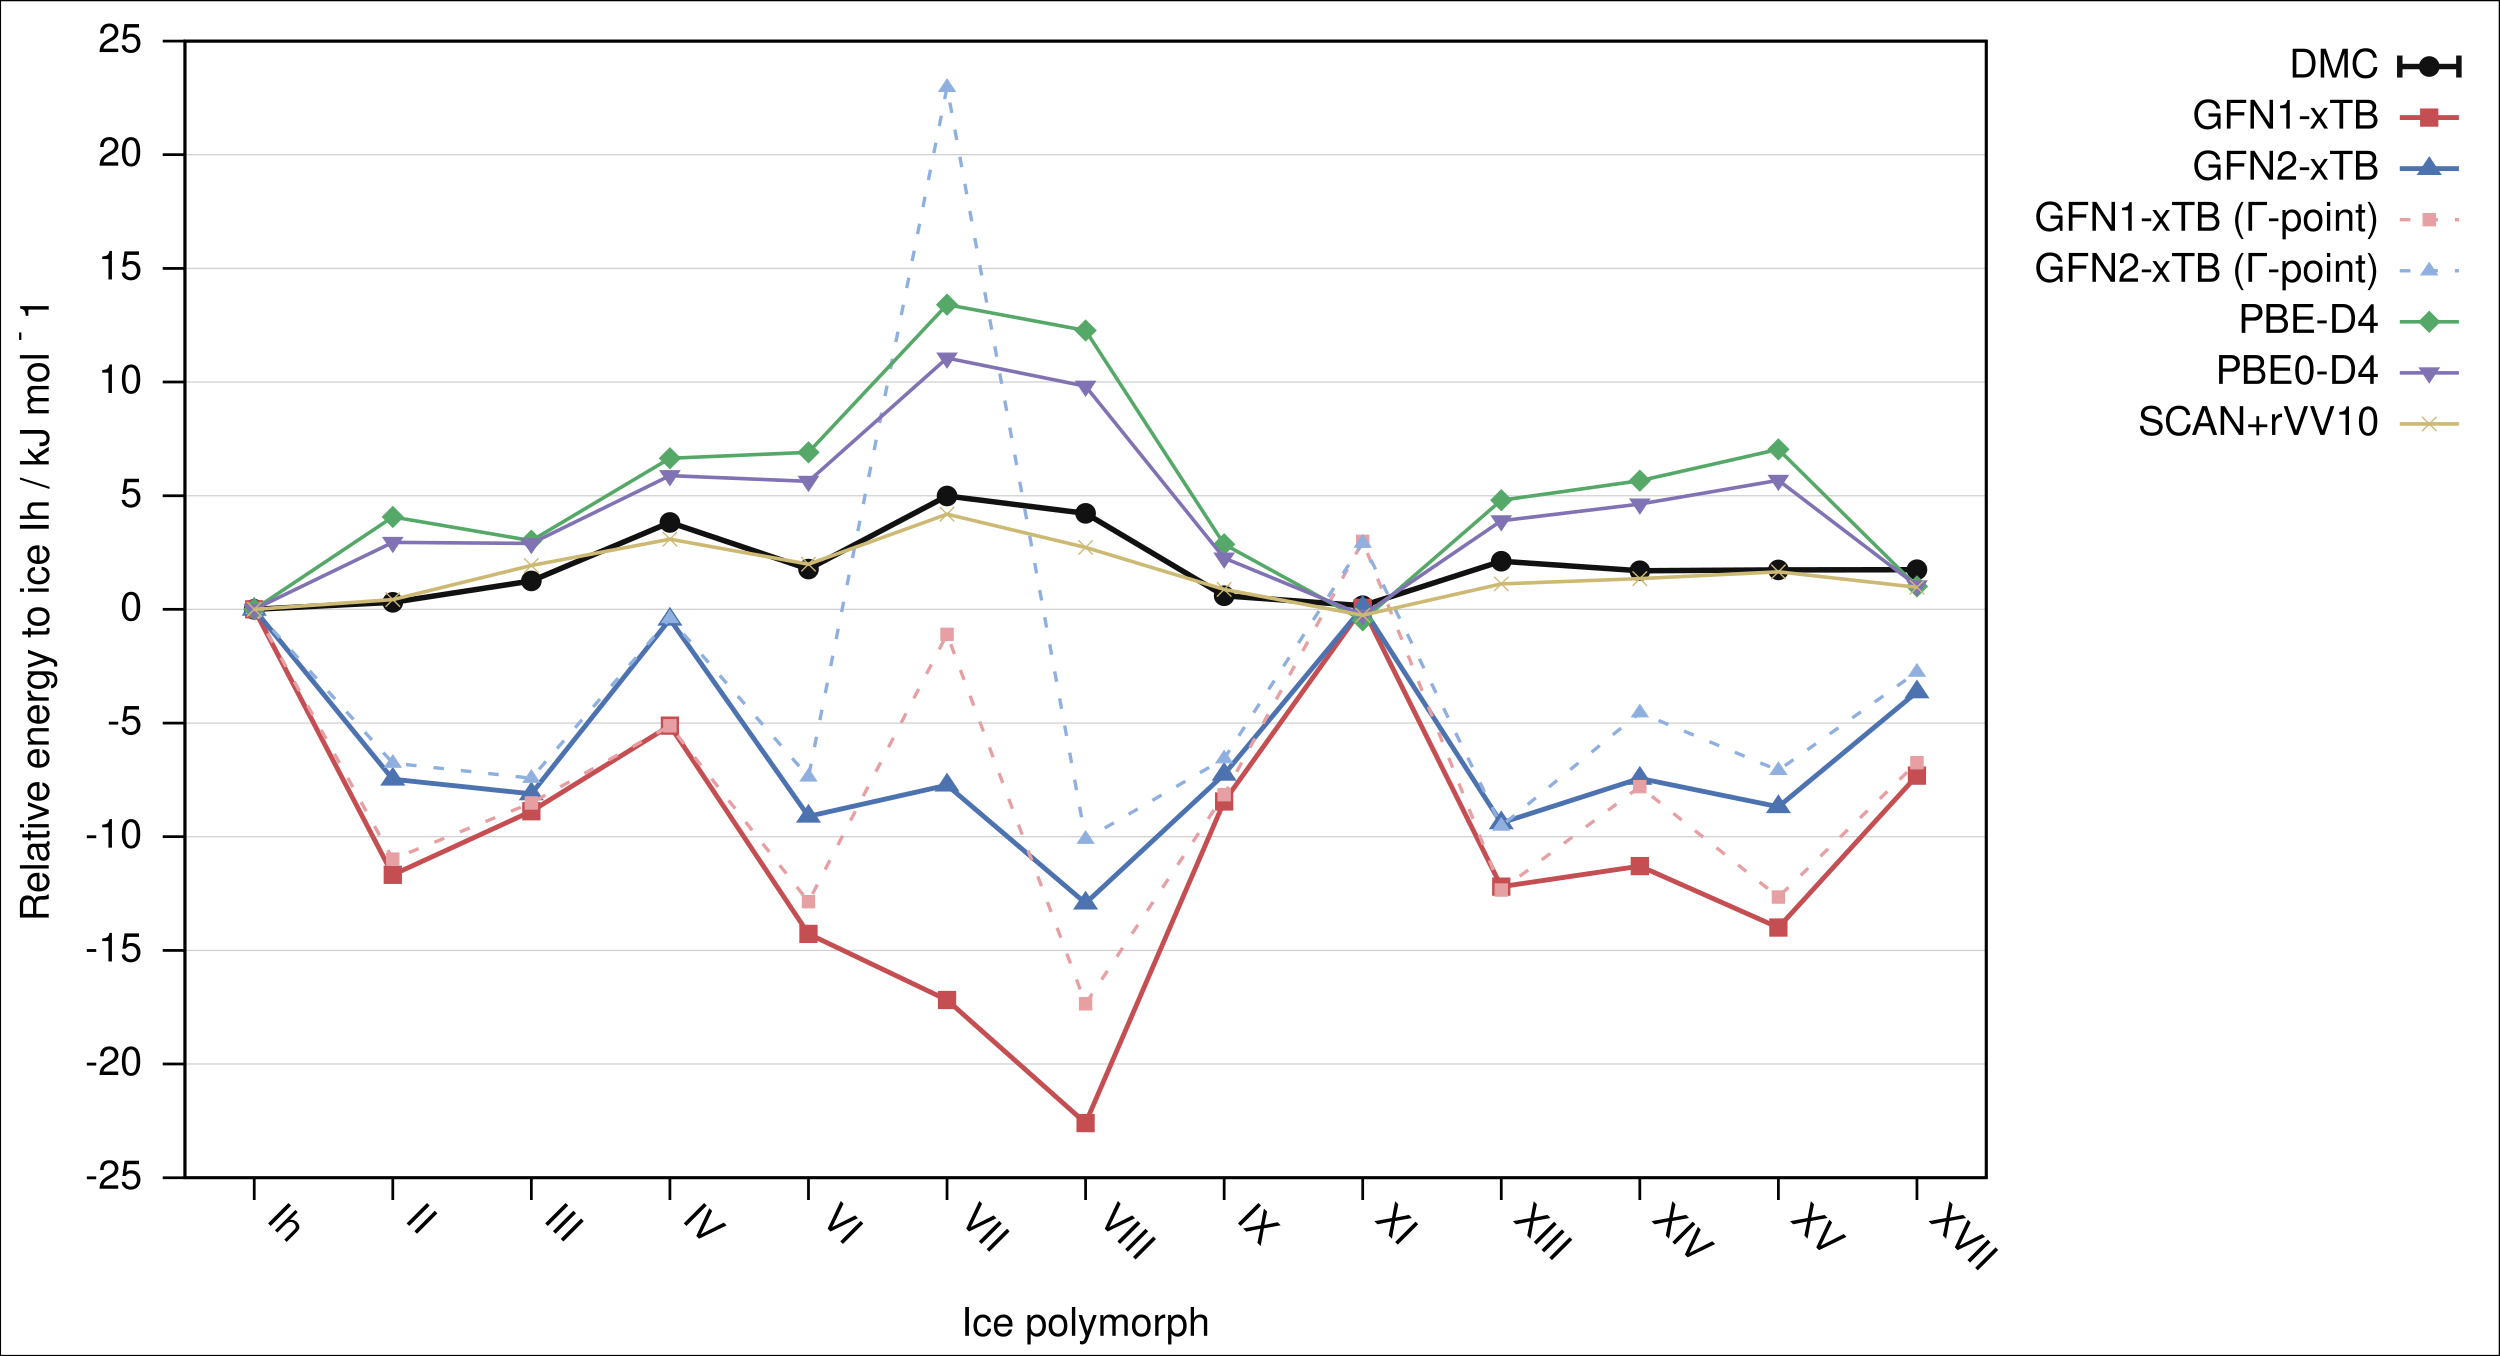
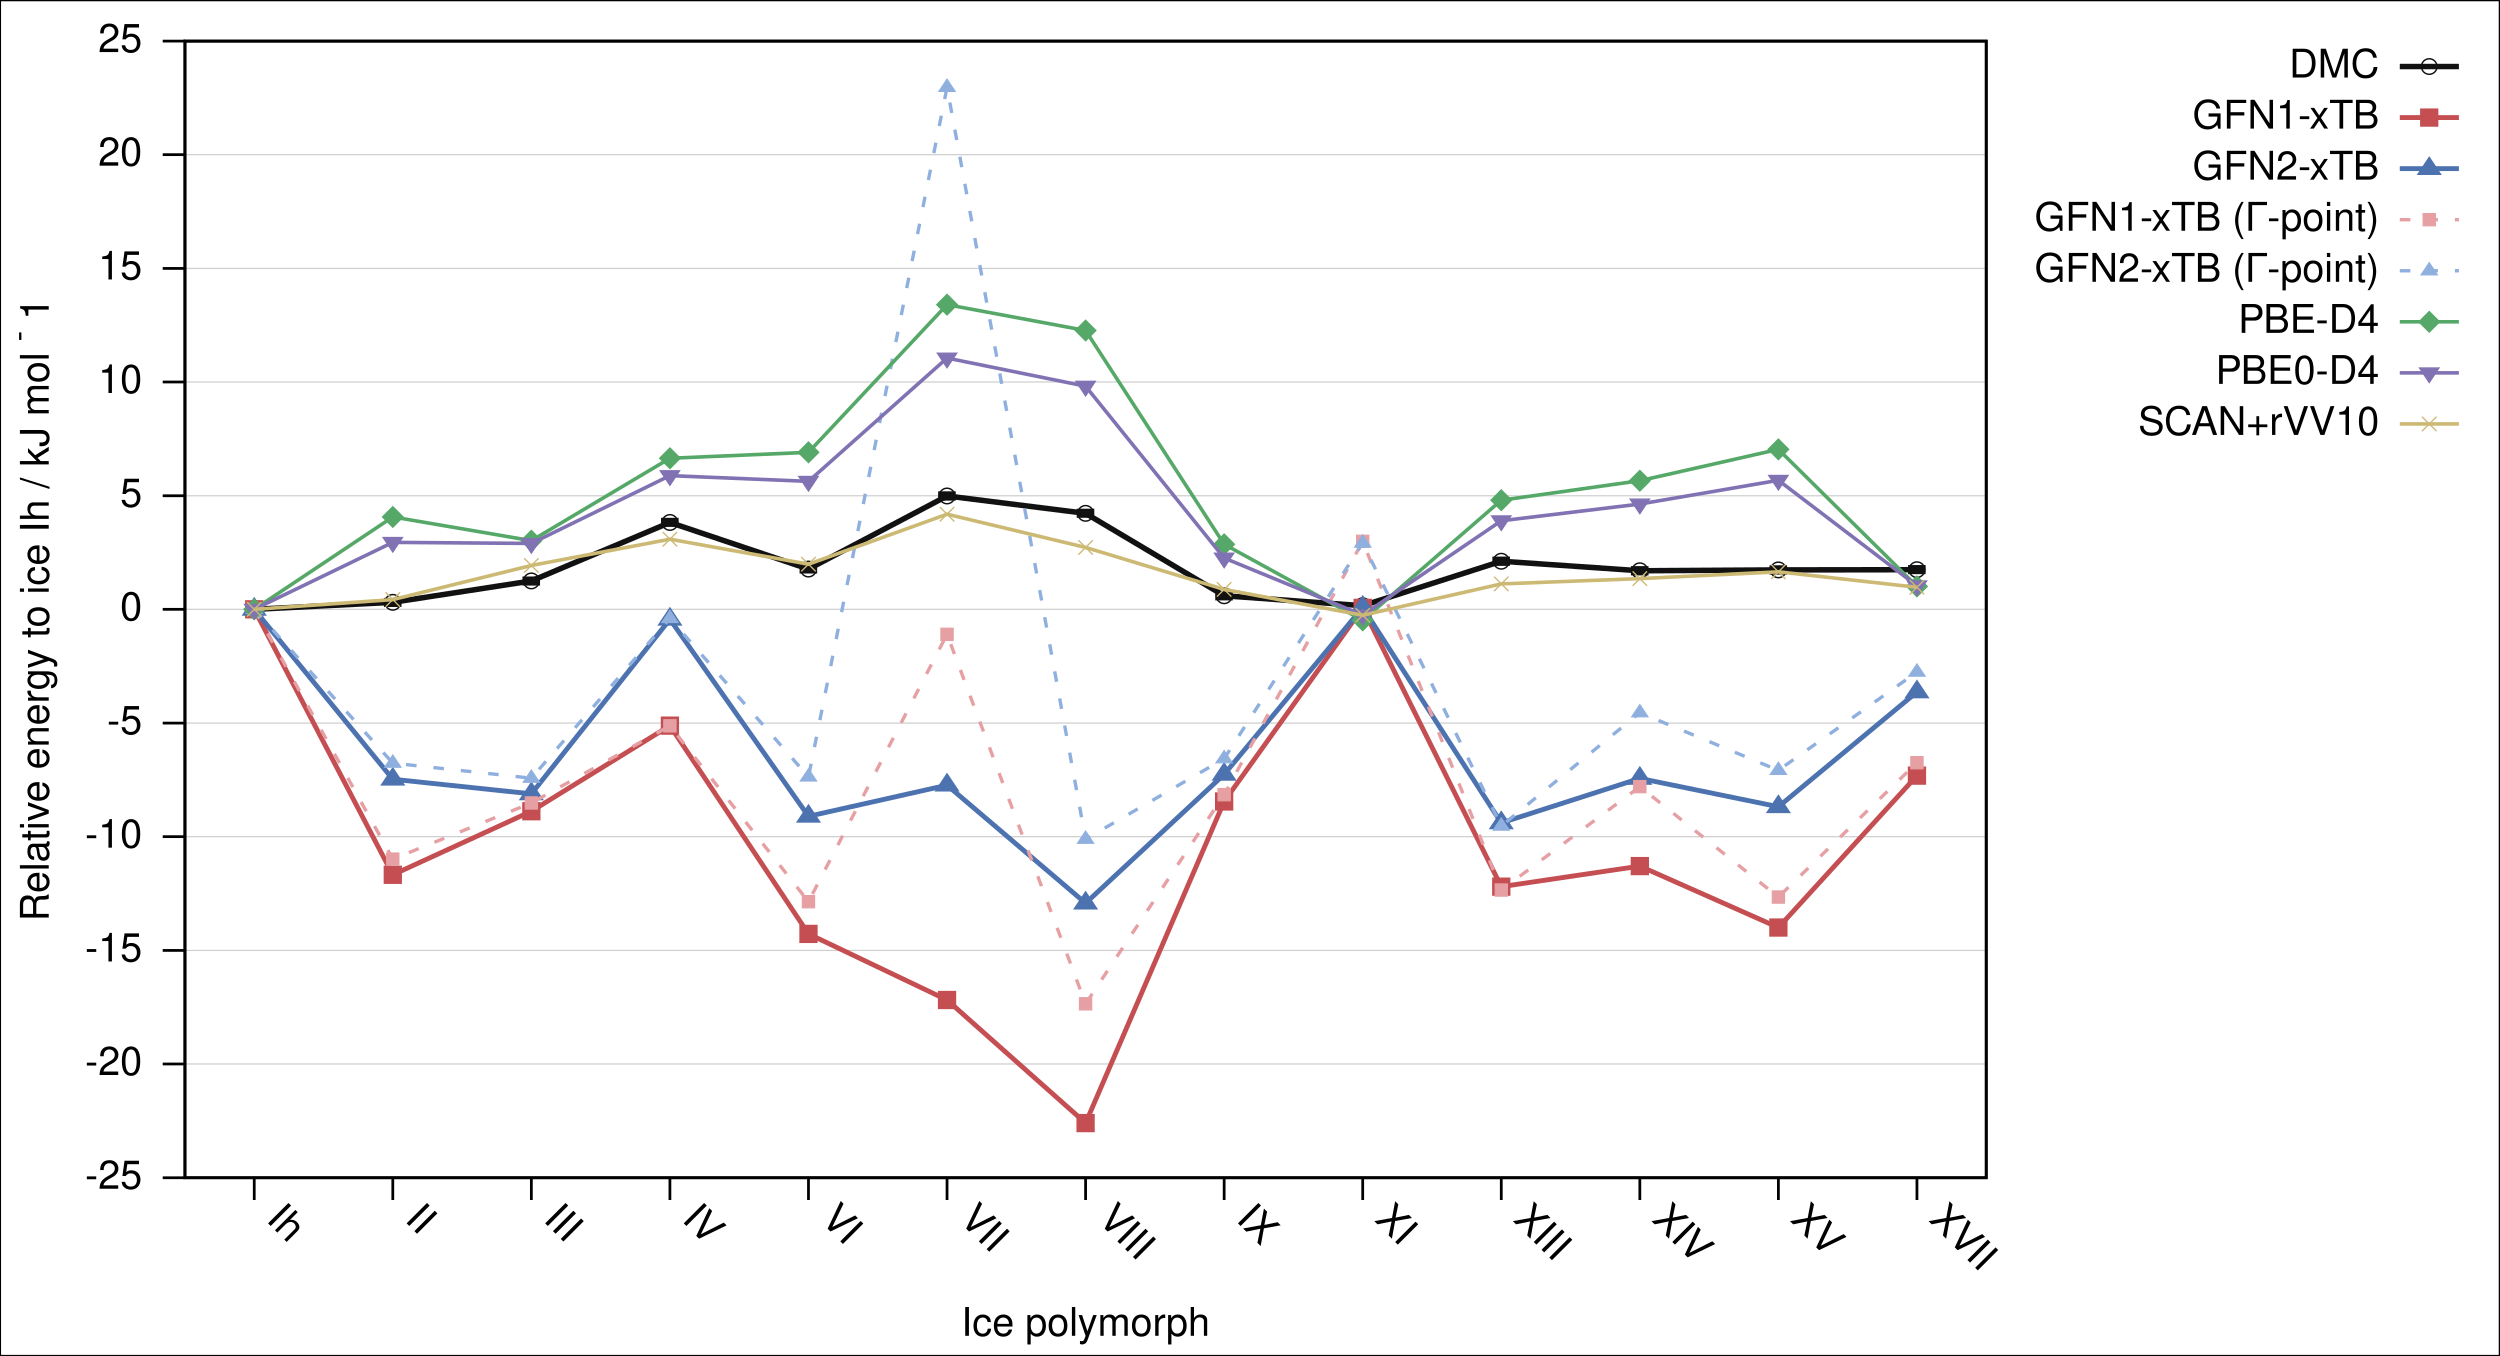
<svg xmlns="http://www.w3.org/2000/svg" xmlns:xlink="http://www.w3.org/1999/xlink" width="1180" height="640" viewBox="0 0 1180 640">
  <defs>
    <circle id="gpDot" r="0.5" stroke-width="0.5" />
    <path id="gpPt0" stroke-width="0.190" stroke="currentColor" d="M-1,0 h2 M0,-1 v2" />
    <path id="gpPt1" stroke-width="0.190" stroke="currentColor" d="M-1,-1 L1,1 M1,-1 L-1,1" />
    <path id="gpPt2" stroke-width="0.190" stroke="currentColor" d="M-1,0 L1,0 M0,-1 L0,1 M-1,-1 L1,1 M-1,1 L1,-1" />
    <rect id="gpPt3" stroke-width="0.190" stroke="currentColor" x="-1" y="-1" width="2" height="2" />
    <rect id="gpPt4" stroke-width="0.190" stroke="currentColor" fill="currentColor" x="-1" y="-1" width="2" height="2" />
    <circle id="gpPt5" stroke-width="0.190" stroke="currentColor" cx="0" cy="0" r="1" />
    <use xlink:href="#gpPt5" id="gpPt6" fill="currentColor" stroke="none" />
    <path id="gpPt7" stroke-width="0.190" stroke="currentColor" d="M0,-1.33 L-1.33,0.67 L1.33,0.67 z" />
    <use xlink:href="#gpPt7" id="gpPt8" fill="currentColor" stroke="none" />
    <use xlink:href="#gpPt7" id="gpPt9" stroke="currentColor" transform="rotate(180)" />
    <use xlink:href="#gpPt9" id="gpPt10" fill="currentColor" stroke="none" />
    <use xlink:href="#gpPt3" id="gpPt11" stroke="currentColor" transform="rotate(45)" />
    <use xlink:href="#gpPt11" id="gpPt12" fill="currentColor" stroke="none" />
  </defs>
  <g style="fill:none; color:white; stroke:currentColor; stroke-width:1.00; stroke-linecap:butt; stroke-linejoin:miter">
</g>
  <g style="fill:none; color:black; stroke:currentColor; stroke-width:1.00; stroke-linecap:butt; stroke-linejoin:miter">
    <g style="stroke:none; shape-rendering:crispEdges">
      <polygon fill="rgb(255, 255, 255)" points="0.0,640.0 0.0,0.1 1179.9,0.1 1179.9,640.0 " />
    </g>
    <path d="M0.0,640.0 L0.0,0.1 L1179.9,0.1 L1179.9,640.0 L0.0,640.0 " />
  </g>
  <g style="fill:none; color:black; stroke:currentColor; stroke-width:1.30; stroke-linecap:butt; stroke-linejoin:miter">
</g>
  <g style="fill:none; color:black; stroke:currentColor; stroke-width:0.60; stroke-linecap:butt; stroke-linejoin:miter">
</g>
  <g style="fill:none; color:gray; stroke:currentColor; stroke-width:0.60; stroke-linecap:butt; stroke-linejoin:miter">
    <path stroke="rgb(208, 208, 208)" d="M87.3,555.9 L937.5,555.9 " />
  </g>
  <g style="fill:none; color:gray; stroke:rgb(208, 208, 208); stroke-width:1.30; stroke-linecap:butt; stroke-linejoin:miter">
</g>
  <g style="fill:none; color:black; stroke:currentColor; stroke-width:1.30; stroke-linecap:butt; stroke-linejoin:miter">
    <path d="M87.3,555.9 L76.8,555.9 " />
    <g transform="translate(67.1,561.1)" style="stroke:none; fill:black; font-family:Helvetica; font-size:14.00pt; text-anchor:end">
      <text>
        <tspan>-25</tspan>
      </text>
    </g>
  </g>
  <g style="fill:none; color:black; stroke:currentColor; stroke-width:0.60; stroke-linecap:butt; stroke-linejoin:miter">
</g>
  <g style="fill:none; color:gray; stroke:currentColor; stroke-width:0.60; stroke-linecap:butt; stroke-linejoin:miter">
    <path stroke="rgb(208, 208, 208)" d="M87.3,502.2 L937.5,502.2 " />
  </g>
  <g style="fill:none; color:gray; stroke:rgb(208, 208, 208); stroke-width:1.30; stroke-linecap:butt; stroke-linejoin:miter">
</g>
  <g style="fill:none; color:black; stroke:currentColor; stroke-width:1.30; stroke-linecap:butt; stroke-linejoin:miter">
    <path d="M87.3,502.2 L76.8,502.2 " />
    <g transform="translate(67.1,507.4)" style="stroke:none; fill:black; font-family:Helvetica; font-size:14.00pt; text-anchor:end">
      <text>
        <tspan>-20</tspan>
      </text>
    </g>
  </g>
  <g style="fill:none; color:black; stroke:currentColor; stroke-width:0.60; stroke-linecap:butt; stroke-linejoin:miter">
</g>
  <g style="fill:none; color:gray; stroke:currentColor; stroke-width:0.60; stroke-linecap:butt; stroke-linejoin:miter">
    <path stroke="rgb(208, 208, 208)" d="M87.3,448.6 L937.5,448.6 " />
  </g>
  <g style="fill:none; color:gray; stroke:rgb(208, 208, 208); stroke-width:1.30; stroke-linecap:butt; stroke-linejoin:miter">
</g>
  <g style="fill:none; color:black; stroke:currentColor; stroke-width:1.30; stroke-linecap:butt; stroke-linejoin:miter">
    <path d="M87.3,448.6 L76.8,448.6 " />
    <g transform="translate(67.1,453.8)" style="stroke:none; fill:black; font-family:Helvetica; font-size:14.00pt; text-anchor:end">
      <text>
        <tspan>-15</tspan>
      </text>
    </g>
  </g>
  <g style="fill:none; color:black; stroke:currentColor; stroke-width:0.60; stroke-linecap:butt; stroke-linejoin:miter">
</g>
  <g style="fill:none; color:gray; stroke:currentColor; stroke-width:0.60; stroke-linecap:butt; stroke-linejoin:miter">
    <path stroke="rgb(208, 208, 208)" d="M87.3,394.9 L937.5,394.9 " />
  </g>
  <g style="fill:none; color:gray; stroke:rgb(208, 208, 208); stroke-width:1.30; stroke-linecap:butt; stroke-linejoin:miter">
</g>
  <g style="fill:none; color:black; stroke:currentColor; stroke-width:1.30; stroke-linecap:butt; stroke-linejoin:miter">
    <path d="M87.3,394.9 L76.8,394.9 " />
    <g transform="translate(67.1,400.1)" style="stroke:none; fill:black; font-family:Helvetica; font-size:14.00pt; text-anchor:end">
      <text>
        <tspan>-10</tspan>
      </text>
    </g>
  </g>
  <g style="fill:none; color:black; stroke:currentColor; stroke-width:0.60; stroke-linecap:butt; stroke-linejoin:miter">
</g>
  <g style="fill:none; color:gray; stroke:currentColor; stroke-width:0.60; stroke-linecap:butt; stroke-linejoin:miter">
    <path stroke="rgb(208, 208, 208)" d="M87.3,341.3 L937.5,341.3 " />
  </g>
  <g style="fill:none; color:gray; stroke:rgb(208, 208, 208); stroke-width:1.30; stroke-linecap:butt; stroke-linejoin:miter">
</g>
  <g style="fill:none; color:black; stroke:currentColor; stroke-width:1.30; stroke-linecap:butt; stroke-linejoin:miter">
    <path d="M87.3,341.3 L76.8,341.3 " />
    <g transform="translate(67.1,346.5)" style="stroke:none; fill:black; font-family:Helvetica; font-size:14.00pt; text-anchor:end">
      <text>
        <tspan>-5</tspan>
      </text>
    </g>
  </g>
  <g style="fill:none; color:black; stroke:currentColor; stroke-width:0.60; stroke-linecap:butt; stroke-linejoin:miter">
</g>
  <g style="fill:none; color:gray; stroke:currentColor; stroke-width:0.60; stroke-linecap:butt; stroke-linejoin:miter">
    <path stroke="rgb(208, 208, 208)" d="M87.3,287.6 L937.5,287.6 " />
  </g>
  <g style="fill:none; color:gray; stroke:rgb(208, 208, 208); stroke-width:1.30; stroke-linecap:butt; stroke-linejoin:miter">
</g>
  <g style="fill:none; color:black; stroke:currentColor; stroke-width:1.30; stroke-linecap:butt; stroke-linejoin:miter">
    <path d="M87.3,287.6 L76.8,287.6 " />
    <g transform="translate(67.1,292.8)" style="stroke:none; fill:black; font-family:Helvetica; font-size:14.00pt; text-anchor:end">
      <text>
        <tspan> 0</tspan>
      </text>
    </g>
  </g>
  <g style="fill:none; color:black; stroke:currentColor; stroke-width:0.60; stroke-linecap:butt; stroke-linejoin:miter">
</g>
  <g style="fill:none; color:gray; stroke:currentColor; stroke-width:0.60; stroke-linecap:butt; stroke-linejoin:miter">
    <path stroke="rgb(208, 208, 208)" d="M87.3,234.0 L937.5,234.0 " />
  </g>
  <g style="fill:none; color:gray; stroke:rgb(208, 208, 208); stroke-width:1.30; stroke-linecap:butt; stroke-linejoin:miter">
</g>
  <g style="fill:none; color:black; stroke:currentColor; stroke-width:1.30; stroke-linecap:butt; stroke-linejoin:miter">
    <path d="M87.3,234.0 L76.8,234.0 " />
    <g transform="translate(67.1,239.2)" style="stroke:none; fill:black; font-family:Helvetica; font-size:14.00pt; text-anchor:end">
      <text>
        <tspan> 5</tspan>
      </text>
    </g>
  </g>
  <g style="fill:none; color:black; stroke:currentColor; stroke-width:0.60; stroke-linecap:butt; stroke-linejoin:miter">
</g>
  <g style="fill:none; color:gray; stroke:currentColor; stroke-width:0.60; stroke-linecap:butt; stroke-linejoin:miter">
    <path stroke="rgb(208, 208, 208)" d="M87.3,180.3 L937.5,180.3 " />
  </g>
  <g style="fill:none; color:gray; stroke:rgb(208, 208, 208); stroke-width:1.30; stroke-linecap:butt; stroke-linejoin:miter">
</g>
  <g style="fill:none; color:black; stroke:currentColor; stroke-width:1.30; stroke-linecap:butt; stroke-linejoin:miter">
    <path d="M87.3,180.3 L76.8,180.3 " />
    <g transform="translate(67.1,185.5)" style="stroke:none; fill:black; font-family:Helvetica; font-size:14.00pt; text-anchor:end">
      <text>
        <tspan> 10</tspan>
      </text>
    </g>
  </g>
  <g style="fill:none; color:black; stroke:currentColor; stroke-width:0.60; stroke-linecap:butt; stroke-linejoin:miter">
</g>
  <g style="fill:none; color:gray; stroke:currentColor; stroke-width:0.60; stroke-linecap:butt; stroke-linejoin:miter">
    <path stroke="rgb(208, 208, 208)" d="M87.3,126.7 L937.5,126.7 " />
  </g>
  <g style="fill:none; color:gray; stroke:rgb(208, 208, 208); stroke-width:1.30; stroke-linecap:butt; stroke-linejoin:miter">
</g>
  <g style="fill:none; color:black; stroke:currentColor; stroke-width:1.30; stroke-linecap:butt; stroke-linejoin:miter">
    <path d="M87.3,126.7 L76.8,126.7 " />
    <g transform="translate(67.1,131.9)" style="stroke:none; fill:black; font-family:Helvetica; font-size:14.00pt; text-anchor:end">
      <text>
        <tspan> 15</tspan>
      </text>
    </g>
  </g>
  <g style="fill:none; color:black; stroke:currentColor; stroke-width:0.60; stroke-linecap:butt; stroke-linejoin:miter">
</g>
  <g style="fill:none; color:gray; stroke:currentColor; stroke-width:0.60; stroke-linecap:butt; stroke-linejoin:miter">
    <path stroke="rgb(208, 208, 208)" d="M87.3,73.0 L937.5,73.0 " />
  </g>
  <g style="fill:none; color:gray; stroke:rgb(208, 208, 208); stroke-width:1.30; stroke-linecap:butt; stroke-linejoin:miter">
</g>
  <g style="fill:none; color:black; stroke:currentColor; stroke-width:1.30; stroke-linecap:butt; stroke-linejoin:miter">
    <path d="M87.3,73.0 L76.8,73.0 " />
    <g transform="translate(67.1,78.2)" style="stroke:none; fill:black; font-family:Helvetica; font-size:14.00pt; text-anchor:end">
      <text>
        <tspan> 20</tspan>
      </text>
    </g>
  </g>
  <g style="fill:none; color:black; stroke:currentColor; stroke-width:0.60; stroke-linecap:butt; stroke-linejoin:miter">
</g>
  <g style="fill:none; color:gray; stroke:currentColor; stroke-width:0.60; stroke-linecap:butt; stroke-linejoin:miter">
    <path stroke="rgb(208, 208, 208)" d="M87.3,19.4 L937.5,19.4 " />
  </g>
  <g style="fill:none; color:gray; stroke:rgb(208, 208, 208); stroke-width:1.30; stroke-linecap:butt; stroke-linejoin:miter">
</g>
  <g style="fill:none; color:black; stroke:currentColor; stroke-width:1.30; stroke-linecap:butt; stroke-linejoin:miter">
    <path d="M87.3,19.4 L76.8,19.4 " />
    <g transform="translate(67.1,24.6)" style="stroke:none; fill:black; font-family:Helvetica; font-size:14.00pt; text-anchor:end">
      <text>
        <tspan> 25</tspan>
      </text>
    </g>
    <path d="M120.0,555.9 L120.0,566.4 " />
    <g transform="translate(125.2,576.1) rotate(45)" style="stroke:none; fill:black; font-family:Helvetica; font-size:14.00pt; text-anchor:start">
      <text>
        <tspan>Ih</tspan>
      </text>
    </g>
    <path d="M185.4,555.9 L185.4,566.4 " />
    <g transform="translate(190.6,576.1) rotate(45)" style="stroke:none; fill:black; font-family:Helvetica; font-size:14.00pt; text-anchor:start">
      <text>
        <tspan>II</tspan>
      </text>
    </g>
    <path d="M250.8,555.9 L250.8,566.4 " />
    <g transform="translate(256.0,576.1) rotate(45)" style="stroke:none; fill:black; font-family:Helvetica; font-size:14.00pt; text-anchor:start">
      <text>
        <tspan>III</tspan>
      </text>
    </g>
    <path d="M316.2,555.9 L316.2,566.4 " />
    <g transform="translate(321.4,576.1) rotate(45)" style="stroke:none; fill:black; font-family:Helvetica; font-size:14.00pt; text-anchor:start">
      <text>
        <tspan>IV</tspan>
      </text>
    </g>
    <path d="M381.6,555.9 L381.6,566.4 " />
    <g transform="translate(386.8,576.1) rotate(45)" style="stroke:none; fill:black; font-family:Helvetica; font-size:14.00pt; text-anchor:start">
      <text>
        <tspan>VI</tspan>
      </text>
    </g>
    <path d="M447.0,555.9 L447.0,566.4 " />
    <g transform="translate(452.2,576.1) rotate(45)" style="stroke:none; fill:black; font-family:Helvetica; font-size:14.00pt; text-anchor:start">
      <text>
        <tspan>VII</tspan>
      </text>
    </g>
    <path d="M512.4,555.9 L512.4,566.4 " />
    <g transform="translate(517.6,576.1) rotate(45)" style="stroke:none; fill:black; font-family:Helvetica; font-size:14.00pt; text-anchor:start">
      <text>
        <tspan>VIII</tspan>
      </text>
    </g>
    <path d="M577.8,555.9 L577.8,566.4 " />
    <g transform="translate(583.0,576.1) rotate(45)" style="stroke:none; fill:black; font-family:Helvetica; font-size:14.00pt; text-anchor:start">
      <text>
        <tspan>IX</tspan>
      </text>
    </g>
    <path d="M643.2,555.9 L643.2,566.4 " />
    <g transform="translate(648.4,576.1) rotate(45)" style="stroke:none; fill:black; font-family:Helvetica; font-size:14.00pt; text-anchor:start">
      <text>
        <tspan>XI</tspan>
      </text>
    </g>
    <path d="M708.6,555.9 L708.6,566.4 " />
    <g transform="translate(713.8,576.1) rotate(45)" style="stroke:none; fill:black; font-family:Helvetica; font-size:14.00pt; text-anchor:start">
      <text>
        <tspan>XIII</tspan>
      </text>
    </g>
    <path d="M774.0,555.9 L774.0,566.4 " />
    <g transform="translate(779.2,576.1) rotate(45)" style="stroke:none; fill:black; font-family:Helvetica; font-size:14.00pt; text-anchor:start">
      <text>
        <tspan>XIV</tspan>
      </text>
    </g>
    <path d="M839.4,555.9 L839.4,566.4 " />
    <g transform="translate(844.6,576.1) rotate(45)" style="stroke:none; fill:black; font-family:Helvetica; font-size:14.00pt; text-anchor:start">
      <text>
        <tspan>XV</tspan>
      </text>
    </g>
    <path d="M904.8,555.9 L904.8,566.4 " />
    <g transform="translate(910.0,576.1) rotate(45)" style="stroke:none; fill:black; font-family:Helvetica; font-size:14.00pt; text-anchor:start">
      <text>
        <tspan>XVII</tspan>
      </text>
    </g>
    <path d="M87.3,19.4 L87.3,555.9 L937.5,555.9 L937.5,19.4 L87.3,19.4 Z " />
    <g transform="translate(23.0,287.7) rotate(-90)" style="stroke:none; fill:black; font-family:Helvetica; font-size:14.00pt; text-anchor:middle">
      <text>
        <tspan>Relative energy to ice Ih / kJ mol</tspan>
        <tspan font-size="11.2pt" dy="-7.00pt">-</tspan>
        <tspan font-size="14.0pt" dy="7.00pt">1</tspan>
      </text>
    </g>
    <g transform="translate(512.4,630.5)" style="stroke:none; fill:black; font-family:Helvetica; font-size:14.00pt; text-anchor:middle">
      <text>
        <tspan>Ice polymorph</tspan>
      </text>
    </g>
  </g>
  <g style="fill:none; color:black; stroke:currentColor; stroke-width:2.60; stroke-linecap:butt; stroke-linejoin:miter">
</g>
  <g style="fill:none; color:red; stroke:currentColor; stroke-width:2.60; stroke-linecap:butt; stroke-linejoin:miter">
</g>
  <g style="fill:none; color:black; stroke:currentColor; stroke-width:2.60; stroke-linecap:butt; stroke-linejoin:miter">
    <g transform="translate(1123.0,36.6)" style="stroke:none; fill:black; font-family:Helvetica; font-size:14.00pt; text-anchor:end">
      <text>
        <tspan>DMC</tspan>
      </text>
    </g>
  </g>
  <g style="fill:none; color:red; stroke:currentColor; stroke-width:2.60; stroke-linecap:butt; stroke-linejoin:miter">
-     <path stroke="rgb( 17,  17,  17)" d="M1132.7,31.4 L1160.6,31.4 M1132.7,26.2 L1132.7,36.6 M1160.6,26.2 L1160.6,36.6 M120.0,287.6 L185.4,284.3    L250.8,274.2 L316.2,246.6 L381.6,268.6 L447.0,234.1 L512.4,242.3 L577.8,281.2 L643.2,285.9 L708.6,264.9    L774.0,269.4 L839.4,269.0 L904.8,268.9 M120.0,287.6 M118.1,287.6 L121.8,287.6 M118.1,287.6 L121.8,287.6    M185.4,285.4 L185.4,283.3 M183.5,285.4 L187.2,285.4 M183.5,283.3 L187.2,283.3 M250.8,275.3 L250.8,273.2    M248.9,275.3 L252.6,275.3 M248.9,273.2 L252.6,273.2 M316.2,247.6 L316.2,245.5 M314.3,247.6 L318.0,247.6    M314.3,245.5 L318.0,245.5 M381.6,269.6 L381.6,267.5 M379.7,269.6 L383.4,269.6 M379.7,267.5 L383.4,267.5    M447.0,235.2 L447.0,233.0 M445.1,235.2 L448.8,235.2 M445.1,233.0 L448.8,233.0 M512.4,243.3 L512.4,241.2    M510.5,243.3 L514.2,243.3 M510.5,241.2 L514.2,241.2 M577.8,282.3 L577.8,280.1 M575.9,282.3 L579.6,282.3    M575.9,280.1 L579.6,280.1 M643.2,287.0 L643.2,284.9 M641.3,287.0 L645.0,287.0 M641.3,284.9 L645.0,284.9    M708.6,266.0 L708.6,263.8 M706.7,266.0 L710.4,266.0 M706.7,263.8 L710.4,263.8 M774.0,270.5 L774.0,268.3    M772.1,270.5 L775.8,270.5 M772.1,268.3 L775.8,268.3 M839.4,270.1 L839.4,267.9 M837.5,270.1 L841.2,270.1    M837.5,267.9 L841.2,267.9 M904.8,269.9 L904.8,267.8 M902.9,269.9 L906.6,269.9 M902.9,267.8 L906.6,267.8    " />
-     <use xlink:href="#gpPt6" transform="translate(120.0,287.6) scale(4.46)" color="rgb( 17,  17,  17)" />
-     <use xlink:href="#gpPt6" transform="translate(185.4,284.3) scale(4.46)" color="rgb( 17,  17,  17)" />
-     <use xlink:href="#gpPt6" transform="translate(250.8,274.2) scale(4.46)" color="rgb( 17,  17,  17)" />
-     <use xlink:href="#gpPt6" transform="translate(316.2,246.6) scale(4.46)" color="rgb( 17,  17,  17)" />
-     <use xlink:href="#gpPt6" transform="translate(381.6,268.6) scale(4.46)" color="rgb( 17,  17,  17)" />
-     <use xlink:href="#gpPt6" transform="translate(447.0,234.1) scale(4.46)" color="rgb( 17,  17,  17)" />
-     <use xlink:href="#gpPt6" transform="translate(512.4,242.3) scale(4.46)" color="rgb( 17,  17,  17)" />
-     <use xlink:href="#gpPt6" transform="translate(577.8,281.2) scale(4.46)" color="rgb( 17,  17,  17)" />
-     <use xlink:href="#gpPt6" transform="translate(643.2,285.9) scale(4.46)" color="rgb( 17,  17,  17)" />
-     <use xlink:href="#gpPt6" transform="translate(708.6,264.9) scale(4.46)" color="rgb( 17,  17,  17)" />
-     <use xlink:href="#gpPt6" transform="translate(774.0,269.4) scale(4.46)" color="rgb( 17,  17,  17)" />
-     <use xlink:href="#gpPt6" transform="translate(839.4,269.0) scale(4.46)" color="rgb( 17,  17,  17)" />
-     <use xlink:href="#gpPt6" transform="translate(904.8,268.9) scale(4.46)" color="rgb( 17,  17,  17)" />
-     <use xlink:href="#gpPt6" transform="translate(1146.6,31.4) scale(4.46)" color="rgb( 17,  17,  17)" />
+     <path stroke="rgb( 17,  17,  17)" d="M1132.7,31.4 L1160.6,31.4 M120.0,287.6 L185.4,284.3 L250.8,274.2 L316.2,246.6 L381.6,268.6 L447.0,234.1    L512.4,242.3 L577.8,281.2 L643.2,285.9 L708.6,264.9 L774.0,269.4 L839.4,269.0 L904.8,268.9 " />
+     <use xlink:href="#gpPt5" transform="translate(120.0,287.6) scale(3.67)" color="rgb( 17,  17,  17)" />
+     <use xlink:href="#gpPt5" transform="translate(185.4,284.3) scale(3.67)" color="rgb( 17,  17,  17)" />
+     <use xlink:href="#gpPt5" transform="translate(250.8,274.2) scale(3.67)" color="rgb( 17,  17,  17)" />
+     <use xlink:href="#gpPt5" transform="translate(316.2,246.6) scale(3.67)" color="rgb( 17,  17,  17)" />
+     <use xlink:href="#gpPt5" transform="translate(381.6,268.6) scale(3.67)" color="rgb( 17,  17,  17)" />
+     <use xlink:href="#gpPt5" transform="translate(447.0,234.1) scale(3.67)" color="rgb( 17,  17,  17)" />
+     <use xlink:href="#gpPt5" transform="translate(512.4,242.3) scale(3.67)" color="rgb( 17,  17,  17)" />
+     <use xlink:href="#gpPt5" transform="translate(577.8,281.2) scale(3.67)" color="rgb( 17,  17,  17)" />
+     <use xlink:href="#gpPt5" transform="translate(643.2,285.9) scale(3.67)" color="rgb( 17,  17,  17)" />
+     <use xlink:href="#gpPt5" transform="translate(708.6,264.9) scale(3.67)" color="rgb( 17,  17,  17)" />
+     <use xlink:href="#gpPt5" transform="translate(774.0,269.4) scale(3.67)" color="rgb( 17,  17,  17)" />
+     <use xlink:href="#gpPt5" transform="translate(839.4,269.0) scale(3.67)" color="rgb( 17,  17,  17)" />
+     <use xlink:href="#gpPt5" transform="translate(904.8,268.9) scale(3.67)" color="rgb( 17,  17,  17)" />
+     <use xlink:href="#gpPt5" transform="translate(1146.6,31.4) scale(3.67)" color="rgb( 17,  17,  17)" />
+   </g>
+   <g style="fill:none; color:red; stroke:rgb( 17,  17,  17); stroke-width:2.20; stroke-linecap:butt; stroke-linejoin:miter">
+     <path stroke="rgb( 17,  17,  17)" d="M120.0,287.6 M115.8,287.6 L124.1,287.6 M115.8,287.6 L124.1,287.6 M185.4,285.4 L185.4,283.3 M181.2,285.4    L189.5,285.4 M181.2,283.3 L189.5,283.3 M250.8,275.3 L250.8,273.2 M246.6,275.3 L254.9,275.3 M246.6,273.2    L254.9,273.2 M316.2,247.6 L316.2,245.5 M312.0,247.6 L320.3,247.6 M312.0,245.5 L320.3,245.5 M381.6,269.6    L381.6,267.5 M377.4,269.6 L385.7,269.6 M377.4,267.5 L385.7,267.5 M447.0,235.2 L447.0,233.0 M442.8,235.2    L451.1,235.2 M442.8,233.0 L451.1,233.0 M512.4,243.3 L512.4,241.2 M508.2,243.3 L516.5,243.3 M508.2,241.2    L516.5,241.2 M577.8,282.3 L577.8,280.1 M573.6,282.3 L581.9,282.3 M573.6,280.1 L581.9,280.1 M643.2,287.0    L643.2,284.9 M639.0,287.0 L647.3,287.0 M639.0,284.9 L647.3,284.9 M708.6,266.0 L708.6,263.8 M704.4,266.0    L712.7,266.0 M704.4,263.8 L712.7,263.8 M774.0,270.5 L774.0,268.3 M769.8,270.5 L778.1,270.5 M769.8,268.3    L778.1,268.3 M839.4,270.1 L839.4,267.9 M835.2,270.1 L843.5,270.1 M835.2,267.9 L843.5,267.9 M904.8,269.9    L904.8,267.8 M900.6,269.9 L908.9,269.9 M900.6,267.8 L908.9,267.8 " />
+     <use xlink:href="#gpPt5" transform="translate(120.0,287.6) scale(1.05)" color="rgb( 17,  17,  17)" />
+     <use xlink:href="#gpPt5" transform="translate(185.4,284.3) scale(1.05)" color="rgb( 17,  17,  17)" />
+     <use xlink:href="#gpPt5" transform="translate(250.8,274.2) scale(1.05)" color="rgb( 17,  17,  17)" />
+     <use xlink:href="#gpPt5" transform="translate(316.2,246.6) scale(1.05)" color="rgb( 17,  17,  17)" />
+     <use xlink:href="#gpPt5" transform="translate(381.6,268.6) scale(1.05)" color="rgb( 17,  17,  17)" />
+     <use xlink:href="#gpPt5" transform="translate(447.0,234.1) scale(1.05)" color="rgb( 17,  17,  17)" />
+     <use xlink:href="#gpPt5" transform="translate(512.4,242.3) scale(1.05)" color="rgb( 17,  17,  17)" />
+     <use xlink:href="#gpPt5" transform="translate(577.8,281.2) scale(1.05)" color="rgb( 17,  17,  17)" />
+     <use xlink:href="#gpPt5" transform="translate(643.2,285.9) scale(1.05)" color="rgb( 17,  17,  17)" />
+     <use xlink:href="#gpPt5" transform="translate(708.6,264.9) scale(1.05)" color="rgb( 17,  17,  17)" />
+     <use xlink:href="#gpPt5" transform="translate(774.0,269.4) scale(1.05)" color="rgb( 17,  17,  17)" />
+     <use xlink:href="#gpPt5" transform="translate(839.4,269.0) scale(1.05)" color="rgb( 17,  17,  17)" />
+     <use xlink:href="#gpPt5" transform="translate(904.8,268.9) scale(1.05)" color="rgb( 17,  17,  17)" />
  </g>
  <g style="fill:none; color:red; stroke:rgb( 17,  17,  17); stroke-width:2.30; stroke-linecap:butt; stroke-linejoin:miter">
</g>
  <g style="fill:none; color:black; stroke:currentColor; stroke-width:2.30; stroke-linecap:butt; stroke-linejoin:miter">
    <g transform="translate(1123.0,60.7)" style="stroke:none; fill:black; font-family:Helvetica; font-size:14.00pt; text-anchor:end">
      <text>
        <tspan>GFN1-xTB</tspan>
      </text>
    </g>
  </g>
  <g style="fill:none; color:red; stroke:currentColor; stroke-width:2.30; stroke-linecap:butt; stroke-linejoin:miter">
    <path stroke="rgb(196,  78,  82)" d="M1132.7,55.5 L1160.6,55.5 M120.0,287.6 L185.4,412.9 L250.8,382.9 L316.2,342.5 L381.6,440.8 L447.0,472.0    L512.4,530.1 L577.8,378.3 L643.2,286.9 L708.6,418.5 L774.0,408.8 L839.4,437.8 L904.8,366.1 " />
    <use xlink:href="#gpPt4" transform="translate(120.0,287.6) scale(3.94)" color="rgb(196,  78,  82)" />
    <use xlink:href="#gpPt4" transform="translate(185.4,412.9) scale(3.94)" color="rgb(196,  78,  82)" />
    <use xlink:href="#gpPt4" transform="translate(250.8,382.9) scale(3.94)" color="rgb(196,  78,  82)" />
    <use xlink:href="#gpPt4" transform="translate(316.2,342.5) scale(3.94)" color="rgb(196,  78,  82)" />
    <use xlink:href="#gpPt4" transform="translate(381.6,440.8) scale(3.94)" color="rgb(196,  78,  82)" />
    <use xlink:href="#gpPt4" transform="translate(447.0,472.0) scale(3.94)" color="rgb(196,  78,  82)" />
    <use xlink:href="#gpPt4" transform="translate(512.4,530.1) scale(3.94)" color="rgb(196,  78,  82)" />
    <use xlink:href="#gpPt4" transform="translate(577.8,378.3) scale(3.94)" color="rgb(196,  78,  82)" />
    <use xlink:href="#gpPt4" transform="translate(643.2,286.9) scale(3.94)" color="rgb(196,  78,  82)" />
    <use xlink:href="#gpPt4" transform="translate(708.6,418.5) scale(3.94)" color="rgb(196,  78,  82)" />
    <use xlink:href="#gpPt4" transform="translate(774.0,408.8) scale(3.94)" color="rgb(196,  78,  82)" />
    <use xlink:href="#gpPt4" transform="translate(839.4,437.8) scale(3.94)" color="rgb(196,  78,  82)" />
    <use xlink:href="#gpPt4" transform="translate(904.8,366.1) scale(3.94)" color="rgb(196,  78,  82)" />
    <use xlink:href="#gpPt4" transform="translate(1146.6,55.5) scale(3.94)" color="rgb(196,  78,  82)" />
  </g>
  <g style="fill:none; color:black; stroke:currentColor; stroke-width:2.30; stroke-linecap:butt; stroke-linejoin:miter">
    <g transform="translate(1123.0,84.8)" style="stroke:none; fill:black; font-family:Helvetica; font-size:14.00pt; text-anchor:end">
      <text>
        <tspan>GFN2-xTB</tspan>
      </text>
    </g>
  </g>
  <g style="fill:none; color:red; stroke:currentColor; stroke-width:2.30; stroke-linecap:butt; stroke-linejoin:miter">
    <path stroke="rgb( 76, 114, 176)" d="M1132.7,79.6 L1160.6,79.6 M120.0,287.6 L185.4,367.8 L250.8,374.7 L316.2,292.3 L381.6,385.3 L447.0,370.6    L512.4,426.3 L577.8,365.5 L643.2,286.7 L708.6,388.4 L774.0,367.4 L839.4,380.8 L904.8,326.6 " />
    <use xlink:href="#gpPt8" transform="translate(120.0,287.6) scale(3.94)" color="rgb( 76, 114, 176)" />
    <use xlink:href="#gpPt8" transform="translate(185.4,367.8) scale(3.94)" color="rgb( 76, 114, 176)" />
    <use xlink:href="#gpPt8" transform="translate(250.8,374.7) scale(3.94)" color="rgb( 76, 114, 176)" />
    <use xlink:href="#gpPt8" transform="translate(316.2,292.3) scale(3.94)" color="rgb( 76, 114, 176)" />
    <use xlink:href="#gpPt8" transform="translate(381.6,385.3) scale(3.94)" color="rgb( 76, 114, 176)" />
    <use xlink:href="#gpPt8" transform="translate(447.0,370.6) scale(3.94)" color="rgb( 76, 114, 176)" />
    <use xlink:href="#gpPt8" transform="translate(512.4,426.3) scale(3.94)" color="rgb( 76, 114, 176)" />
    <use xlink:href="#gpPt8" transform="translate(577.8,365.5) scale(3.94)" color="rgb( 76, 114, 176)" />
    <use xlink:href="#gpPt8" transform="translate(643.2,286.7) scale(3.94)" color="rgb( 76, 114, 176)" />
    <use xlink:href="#gpPt8" transform="translate(708.6,388.4) scale(3.94)" color="rgb( 76, 114, 176)" />
    <use xlink:href="#gpPt8" transform="translate(774.0,367.4) scale(3.94)" color="rgb( 76, 114, 176)" />
    <use xlink:href="#gpPt8" transform="translate(839.4,380.8) scale(3.94)" color="rgb( 76, 114, 176)" />
    <use xlink:href="#gpPt8" transform="translate(904.8,326.6) scale(3.94)" color="rgb( 76, 114, 176)" />
    <use xlink:href="#gpPt8" transform="translate(1146.6,79.6) scale(3.94)" color="rgb( 76, 114, 176)" />
  </g>
  <g style="fill:none; color:red; stroke:rgb( 76, 114, 176); stroke-width:1.60; stroke-linecap:butt; stroke-linejoin:miter">
</g>
  <g style="fill:none; color:green; stroke:currentColor; stroke-width:1.60; stroke-linecap:butt; stroke-linejoin:miter">
</g>
  <g style="fill:none; color:black; stroke:currentColor; stroke-width:1.60; stroke-linecap:butt; stroke-linejoin:miter">
    <g transform="translate(1123.0,108.9)" style="stroke:none; fill:black; font-family:Helvetica; font-size:14.00pt; text-anchor:end">
      <text>
        <tspan>GFN1-xTB (Γ-point)</tspan>
      </text>
    </g>
  </g>
  <g style="fill:none; color:green; stroke:currentColor; stroke-width:1.60; stroke-linecap:butt; stroke-linejoin:miter">
    <path stroke="rgb(230, 160, 163)" stroke-dasharray=" 5,8" d="M1132.7,103.7 L1160.6,103.7 M120.0,287.6 L185.4,405.5 L250.8,379.0 L316.2,342.6 L381.6,425.6 L447.0,299.4    L512.4,473.8 L577.8,375.1 L643.2,255.5 L708.6,420.1 L774.0,371.3 L839.4,423.4 L904.8,360.0 " />
    <use xlink:href="#gpPt4" transform="translate(120.0,287.6) scale(2.89)" color="rgb(230, 160, 163)" />
    <use xlink:href="#gpPt4" transform="translate(185.4,405.5) scale(2.89)" color="rgb(230, 160, 163)" />
    <use xlink:href="#gpPt4" transform="translate(250.8,379.0) scale(2.89)" color="rgb(230, 160, 163)" />
    <use xlink:href="#gpPt4" transform="translate(316.2,342.6) scale(2.89)" color="rgb(230, 160, 163)" />
    <use xlink:href="#gpPt4" transform="translate(381.6,425.6) scale(2.89)" color="rgb(230, 160, 163)" />
    <use xlink:href="#gpPt4" transform="translate(447.0,299.4) scale(2.89)" color="rgb(230, 160, 163)" />
    <use xlink:href="#gpPt4" transform="translate(512.4,473.8) scale(2.89)" color="rgb(230, 160, 163)" />
    <use xlink:href="#gpPt4" transform="translate(577.8,375.1) scale(2.89)" color="rgb(230, 160, 163)" />
    <use xlink:href="#gpPt4" transform="translate(643.2,255.5) scale(2.89)" color="rgb(230, 160, 163)" />
    <use xlink:href="#gpPt4" transform="translate(708.6,420.1) scale(2.89)" color="rgb(230, 160, 163)" />
    <use xlink:href="#gpPt4" transform="translate(774.0,371.3) scale(2.89)" color="rgb(230, 160, 163)" />
    <use xlink:href="#gpPt4" transform="translate(839.4,423.4) scale(2.89)" color="rgb(230, 160, 163)" />
    <use xlink:href="#gpPt4" transform="translate(904.8,360.0) scale(2.89)" color="rgb(230, 160, 163)" />
    <use xlink:href="#gpPt4" transform="translate(1146.6,103.7) scale(2.89)" color="rgb(230, 160, 163)" />
  </g>
  <g style="fill:none; color:black; stroke:currentColor; stroke-width:1.60; stroke-linecap:butt; stroke-linejoin:miter">
    <g transform="translate(1123.0,133.0)" style="stroke:none; fill:black; font-family:Helvetica; font-size:14.00pt; text-anchor:end">
      <text>
        <tspan>GFN2-xTB (Γ-point)</tspan>
      </text>
    </g>
  </g>
  <g style="fill:none; color:green; stroke:currentColor; stroke-width:1.60; stroke-linecap:butt; stroke-linejoin:miter">
    <path stroke="rgb(143, 176, 223)" stroke-dasharray=" 5,8" d="M1132.7,127.8 L1160.6,127.8 M120.0,287.6 L185.4,360.2 L250.8,367.3 L316.2,291.9 L381.6,366.7 L447.0,41.2    L512.4,396.1 L577.8,358.1 L643.2,256.3 L708.6,389.9 L774.0,336.4 L839.4,363.6 L904.8,317.2 " />
    <use xlink:href="#gpPt8" transform="translate(120.0,287.6) scale(2.89)" color="rgb(143, 176, 223)" />
    <use xlink:href="#gpPt8" transform="translate(185.4,360.2) scale(2.89)" color="rgb(143, 176, 223)" />
    <use xlink:href="#gpPt8" transform="translate(250.8,367.3) scale(2.89)" color="rgb(143, 176, 223)" />
    <use xlink:href="#gpPt8" transform="translate(316.2,291.9) scale(2.89)" color="rgb(143, 176, 223)" />
    <use xlink:href="#gpPt8" transform="translate(381.6,366.7) scale(2.89)" color="rgb(143, 176, 223)" />
    <use xlink:href="#gpPt8" transform="translate(447.0,41.2) scale(2.89)" color="rgb(143, 176, 223)" />
    <use xlink:href="#gpPt8" transform="translate(512.4,396.1) scale(2.89)" color="rgb(143, 176, 223)" />
    <use xlink:href="#gpPt8" transform="translate(577.8,358.1) scale(2.89)" color="rgb(143, 176, 223)" />
    <use xlink:href="#gpPt8" transform="translate(643.2,256.3) scale(2.89)" color="rgb(143, 176, 223)" />
    <use xlink:href="#gpPt8" transform="translate(708.6,389.9) scale(2.89)" color="rgb(143, 176, 223)" />
    <use xlink:href="#gpPt8" transform="translate(774.0,336.4) scale(2.89)" color="rgb(143, 176, 223)" />
    <use xlink:href="#gpPt8" transform="translate(839.4,363.6) scale(2.89)" color="rgb(143, 176, 223)" />
    <use xlink:href="#gpPt8" transform="translate(904.8,317.2) scale(2.89)" color="rgb(143, 176, 223)" />
    <use xlink:href="#gpPt8" transform="translate(1146.6,127.8) scale(2.89)" color="rgb(143, 176, 223)" />
  </g>
  <g style="fill:none; color:green; stroke:rgb(143, 176, 223); stroke-width:1.70; stroke-linecap:butt; stroke-linejoin:miter">
</g>
  <g style="fill:none; color:red; stroke:currentColor; stroke-width:1.70; stroke-linecap:butt; stroke-linejoin:miter">
</g>
  <g style="fill:none; color:black; stroke:currentColor; stroke-width:1.70; stroke-linecap:butt; stroke-linejoin:miter">
    <g transform="translate(1123.0,157.1)" style="stroke:none; fill:black; font-family:Helvetica; font-size:14.00pt; text-anchor:end">
      <text>
        <tspan>PBE-D4</tspan>
      </text>
    </g>
  </g>
  <g style="fill:none; color:red; stroke:currentColor; stroke-width:1.70; stroke-linecap:butt; stroke-linejoin:miter">
    <path stroke="rgb( 85, 168, 104)" d="M1132.7,151.9 L1160.6,151.9 M120.0,287.6 L185.4,244.0 L250.8,255.2 L316.2,216.3 L381.6,213.5 L447.0,143.8    L512.4,156.0 L577.8,256.9 L643.2,292.8 L708.6,236.1 L774.0,226.9 L839.4,212.1 L904.8,276.8 " />
    <use xlink:href="#gpPt12" transform="translate(120.0,287.6) scale(3.41)" color="rgb( 85, 168, 104)" />
    <use xlink:href="#gpPt12" transform="translate(185.4,244.0) scale(3.41)" color="rgb( 85, 168, 104)" />
    <use xlink:href="#gpPt12" transform="translate(250.8,255.2) scale(3.41)" color="rgb( 85, 168, 104)" />
    <use xlink:href="#gpPt12" transform="translate(316.2,216.3) scale(3.41)" color="rgb( 85, 168, 104)" />
    <use xlink:href="#gpPt12" transform="translate(381.6,213.5) scale(3.41)" color="rgb( 85, 168, 104)" />
    <use xlink:href="#gpPt12" transform="translate(447.0,143.8) scale(3.41)" color="rgb( 85, 168, 104)" />
    <use xlink:href="#gpPt12" transform="translate(512.4,156.0) scale(3.41)" color="rgb( 85, 168, 104)" />
    <use xlink:href="#gpPt12" transform="translate(577.8,256.9) scale(3.41)" color="rgb( 85, 168, 104)" />
    <use xlink:href="#gpPt12" transform="translate(643.2,292.8) scale(3.41)" color="rgb( 85, 168, 104)" />
    <use xlink:href="#gpPt12" transform="translate(708.6,236.1) scale(3.41)" color="rgb( 85, 168, 104)" />
    <use xlink:href="#gpPt12" transform="translate(774.0,226.9) scale(3.41)" color="rgb( 85, 168, 104)" />
    <use xlink:href="#gpPt12" transform="translate(839.4,212.1) scale(3.41)" color="rgb( 85, 168, 104)" />
    <use xlink:href="#gpPt12" transform="translate(904.8,276.8) scale(3.41)" color="rgb( 85, 168, 104)" />
    <use xlink:href="#gpPt12" transform="translate(1146.6,151.9) scale(3.41)" color="rgb( 85, 168, 104)" />
  </g>
  <g style="fill:none; color:black; stroke:currentColor; stroke-width:1.70; stroke-linecap:butt; stroke-linejoin:miter">
    <g transform="translate(1123.0,181.2)" style="stroke:none; fill:black; font-family:Helvetica; font-size:14.00pt; text-anchor:end">
      <text>
        <tspan>PBE0-D4</tspan>
      </text>
    </g>
  </g>
  <g style="fill:none; color:red; stroke:currentColor; stroke-width:1.70; stroke-linecap:butt; stroke-linejoin:miter">
    <path stroke="rgb(129, 114, 179)" d="M1132.7,176.0 L1160.6,176.0 M120.0,287.6 L185.4,256.0 L250.8,256.5 L316.2,224.5 L381.6,227.2 L447.0,169.0    L512.4,182.3 L577.8,263.4 L643.2,290.3 L708.6,245.8 L774.0,237.9 L839.4,226.7 L904.8,276.5 " />
    <use xlink:href="#gpPt10" transform="translate(120.0,287.6) scale(3.41)" color="rgb(129, 114, 179)" />
    <use xlink:href="#gpPt10" transform="translate(185.4,256.0) scale(3.41)" color="rgb(129, 114, 179)" />
    <use xlink:href="#gpPt10" transform="translate(250.8,256.5) scale(3.41)" color="rgb(129, 114, 179)" />
    <use xlink:href="#gpPt10" transform="translate(316.2,224.5) scale(3.41)" color="rgb(129, 114, 179)" />
    <use xlink:href="#gpPt10" transform="translate(381.6,227.2) scale(3.41)" color="rgb(129, 114, 179)" />
    <use xlink:href="#gpPt10" transform="translate(447.0,169.0) scale(3.41)" color="rgb(129, 114, 179)" />
    <use xlink:href="#gpPt10" transform="translate(512.4,182.3) scale(3.41)" color="rgb(129, 114, 179)" />
    <use xlink:href="#gpPt10" transform="translate(577.8,263.4) scale(3.41)" color="rgb(129, 114, 179)" />
    <use xlink:href="#gpPt10" transform="translate(643.2,290.3) scale(3.41)" color="rgb(129, 114, 179)" />
    <use xlink:href="#gpPt10" transform="translate(708.6,245.8) scale(3.41)" color="rgb(129, 114, 179)" />
    <use xlink:href="#gpPt10" transform="translate(774.0,237.9) scale(3.41)" color="rgb(129, 114, 179)" />
    <use xlink:href="#gpPt10" transform="translate(839.4,226.7) scale(3.41)" color="rgb(129, 114, 179)" />
    <use xlink:href="#gpPt10" transform="translate(904.8,276.5) scale(3.41)" color="rgb(129, 114, 179)" />
    <use xlink:href="#gpPt10" transform="translate(1146.6,176.0) scale(3.41)" color="rgb(129, 114, 179)" />
  </g>
  <g style="fill:none; color:black; stroke:currentColor; stroke-width:1.70; stroke-linecap:butt; stroke-linejoin:miter">
    <g transform="translate(1123.0,205.3)" style="stroke:none; fill:black; font-family:Helvetica; font-size:14.00pt; text-anchor:end">
      <text>
        <tspan>SCAN+rVV10</tspan>
      </text>
    </g>
  </g>
  <g style="fill:none; color:red; stroke:currentColor; stroke-width:1.70; stroke-linecap:butt; stroke-linejoin:miter">
    <path stroke="rgb(204, 185, 116)" d="M1132.7,200.1 L1160.6,200.1 M120.0,287.6 L185.4,283.0 L250.8,266.9 L316.2,254.5 L381.6,266.3 L447.0,242.7    L512.4,258.4 L577.8,278.2 L643.2,290.4 L708.6,275.6 L774.0,273.1 L839.4,269.9 L904.8,277.2 " />
    <use xlink:href="#gpPt1" transform="translate(120.0,287.6) scale(3.41)" color="rgb(204, 185, 116)" />
    <use xlink:href="#gpPt1" transform="translate(185.4,283.0) scale(3.41)" color="rgb(204, 185, 116)" />
    <use xlink:href="#gpPt1" transform="translate(250.8,266.9) scale(3.41)" color="rgb(204, 185, 116)" />
    <use xlink:href="#gpPt1" transform="translate(316.2,254.5) scale(3.41)" color="rgb(204, 185, 116)" />
    <use xlink:href="#gpPt1" transform="translate(381.6,266.3) scale(3.41)" color="rgb(204, 185, 116)" />
    <use xlink:href="#gpPt1" transform="translate(447.0,242.7) scale(3.41)" color="rgb(204, 185, 116)" />
    <use xlink:href="#gpPt1" transform="translate(512.4,258.4) scale(3.41)" color="rgb(204, 185, 116)" />
    <use xlink:href="#gpPt1" transform="translate(577.8,278.2) scale(3.41)" color="rgb(204, 185, 116)" />
    <use xlink:href="#gpPt1" transform="translate(643.2,290.4) scale(3.41)" color="rgb(204, 185, 116)" />
    <use xlink:href="#gpPt1" transform="translate(708.6,275.6) scale(3.41)" color="rgb(204, 185, 116)" />
    <use xlink:href="#gpPt1" transform="translate(774.0,273.1) scale(3.41)" color="rgb(204, 185, 116)" />
    <use xlink:href="#gpPt1" transform="translate(839.4,269.9) scale(3.41)" color="rgb(204, 185, 116)" />
    <use xlink:href="#gpPt1" transform="translate(904.8,277.2) scale(3.41)" color="rgb(204, 185, 116)" />
    <use xlink:href="#gpPt1" transform="translate(1146.6,200.1) scale(3.41)" color="rgb(204, 185, 116)" />
  </g>
  <g style="fill:none; color:red; stroke:rgb(204, 185, 116); stroke-width:1.30; stroke-linecap:butt; stroke-linejoin:miter">
</g>
  <g style="fill:none; color:black; stroke:currentColor; stroke-width:1.30; stroke-linecap:butt; stroke-linejoin:miter">
    <path d="M87.3,19.4 L87.3,555.9 L937.5,555.9 L937.5,19.4 L87.3,19.4 Z " />
  </g>
</svg>
